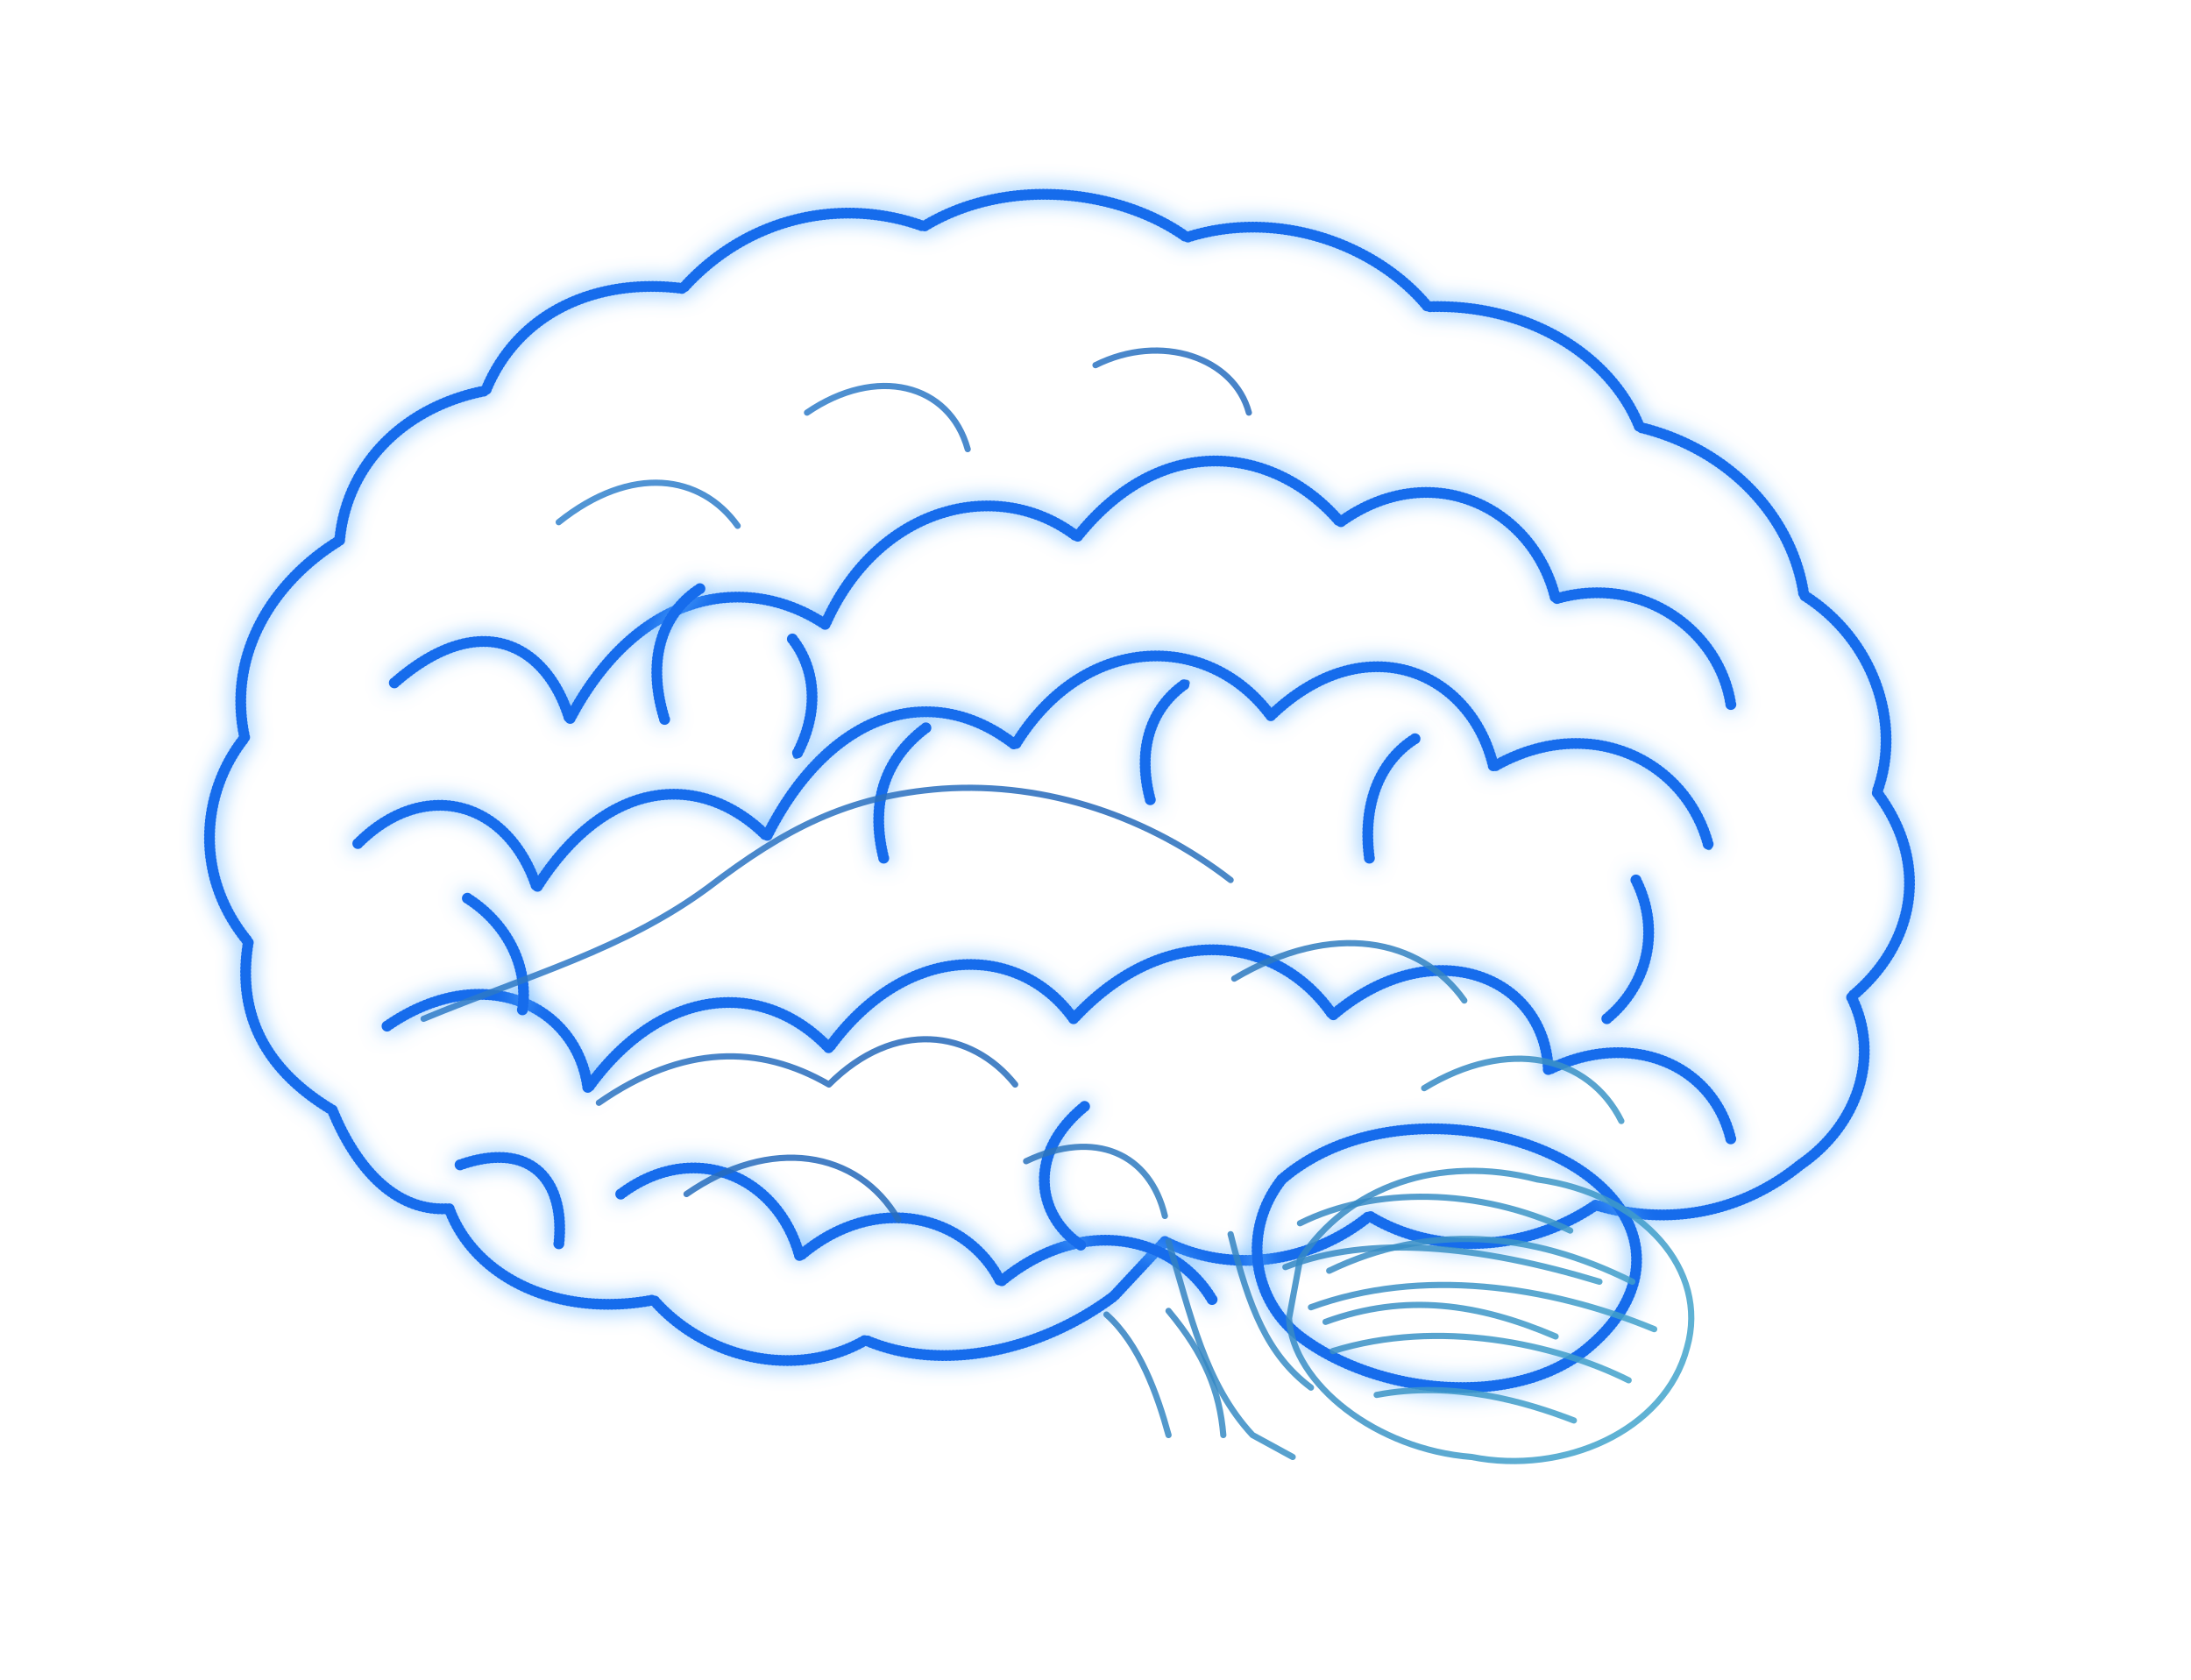
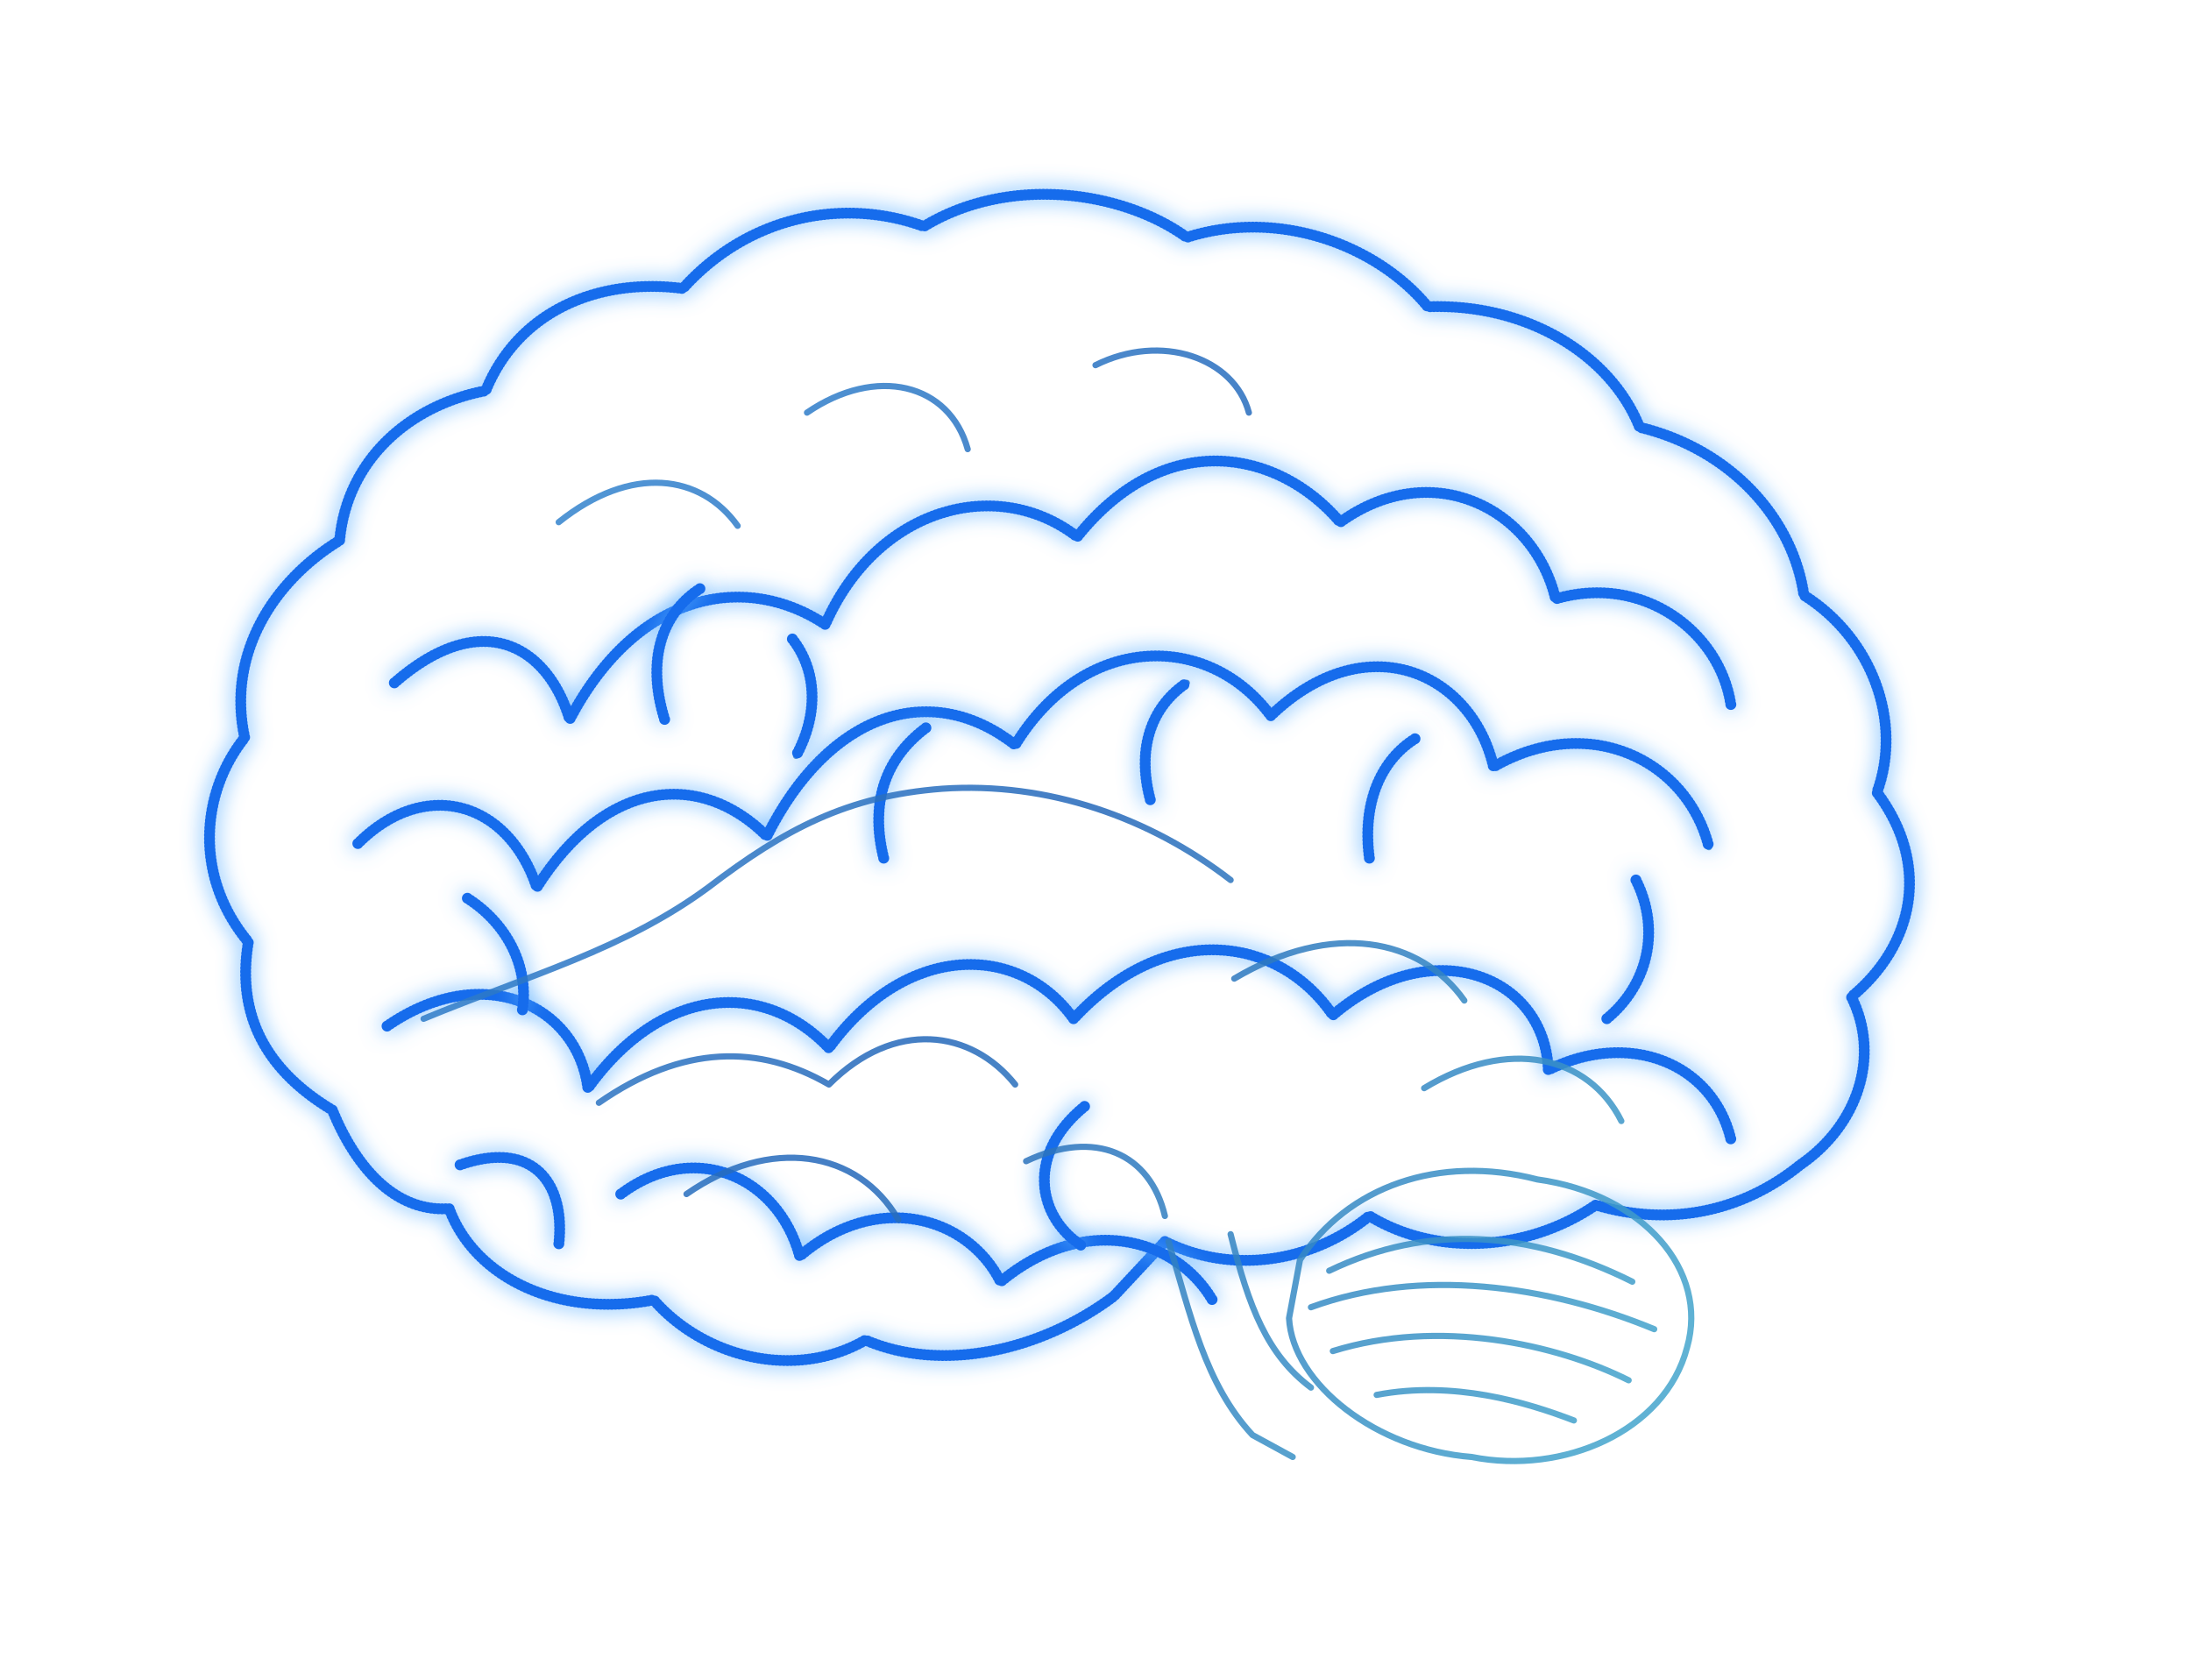
<svg xmlns="http://www.w3.org/2000/svg" viewBox="0 0 600 460" fill="none">
  <defs>
    <linearGradient id="blue" x1="80" y1="90" x2="500" y2="380" gradientUnits="userSpaceOnUse">
      <stop stop-color="#3991d8" />
      <stop offset=".5" stop-color="#2568ba" />
      <stop offset="1" stop-color="#49afcf" />
    </linearGradient>
  </defs>
  <style>.wire{stroke:url(#blue);stroke-width:1.7;stroke-linecap:round;stroke-linejoin:round;opacity:.85}.signal{stroke:#126cec;stroke-width:3;stroke-linecap:round;stroke-dasharray:.022 .978;animation:flow 9s linear infinite;filter:drop-shadow(0 0 3px #5aafff)}@keyframes flow{from{stroke-dashoffset:1}to{stroke-dashoffset:0}}@media(prefers-reduced-motion:reduce){.signal{animation:none;opacity:.25}}</style>
  <path class="wire" d="M91 304C71 292 65 276 68 258C53 240 55 217 67 202C62 179 75 159 93 148C95 126 112 111 133 107C142 85 164 76 187 79C205 59 231 54 253 62C276 48 307 52 325 65C350 57 377 67 391 84C418 83 441 97 449 117C474 123 491 142 494 163C513 175 521 198 514 217C529 237 524 259 507 273C515 289 509 308 493 319C477 332 457 336 437 330C418 343 393 344 375 333C359 346 337 349 319 340L305 355C285 370 258 376 237 367C218 378 193 372 179 356C153 361 130 350 123 331C109 332 98 321 91 304Z" />
  <path class="signal" pathLength="1" style="animation-duration:11s" d="M91 304C71 292 65 276 68 258C53 240 55 217 67 202C62 179 75 159 93 148C95 126 112 111 133 107C142 85 164 76 187 79C205 59 231 54 253 62C276 48 307 52 325 65C350 57 377 67 391 84C418 83 441 97 449 117C474 123 491 142 494 163C513 175 521 198 514 217C529 237 524 259 507 273C515 289 509 308 493 319C477 332 457 336 437 330C418 343 393 344 375 333C359 346 337 349 319 340L305 355C285 370 258 376 237 367C218 378 193 372 179 356C153 361 130 350 123 331C109 332 98 321 91 304Z" />
  <path class="wire" d="M108 187C132 166 150 177 156 197C175 161 205 157 226 171C240 139 273 130 295 147C319 117 350 123 367 143C392 125 420 139 426 164C450 157 471 173 474 193" />
  <path class="signal" pathLength="1" style="animation-duration:9s;animation-delay:-1.2s" d="M108 187C132 166 150 177 156 197C175 161 205 157 226 171C240 139 273 130 295 147C319 117 350 123 367 143C392 125 420 139 426 164C450 157 471 173 474 193" />
  <path class="wire" d="M98 231C116 213 139 219 147 243C166 213 192 211 210 229C227 195 255 186 278 204C297 173 331 173 348 196C374 171 403 184 409 210C435 195 462 208 468 232" />
  <path class="signal" pathLength="1" style="animation-duration:10s;animation-delay:-2.4s" d="M98 231C116 213 139 219 147 243C166 213 192 211 210 229C227 195 255 186 278 204C297 173 331 173 348 196C374 171 403 184 409 210C435 195 462 208 468 232" />
  <path class="wire" d="M106 281C132 263 158 275 161 298C181 270 209 268 227 287C248 258 279 258 294 279C319 252 350 256 365 278C392 255 423 267 424 293C446 282 469 291 474 312" />
  <path class="signal" pathLength="1" style="animation-duration:11s;animation-delay:-3.6s" d="M106 281C132 263 158 275 161 298C181 270 209 268 227 287C248 258 279 258 294 279C319 252 350 256 365 278C392 255 423 267 424 293C446 282 469 291 474 312" />
  <path class="wire" d="M153 143C173 127 192 130 202 144M221 113C240 100 260 105 265 123M300 100C318 91 338 98 342 113" />
  <path class="wire" d="M170 327C190 312 213 322 219 344C240 326 265 333 274 351C297 332 322 339 332 356" />
  <path class="signal" pathLength="1" style="animation-duration:9s;animation-delay:-6.0s" d="M170 327C190 312 213 322 219 344C240 326 265 333 274 351C297 332 322 339 332 356" />
  <path class="wire" d="M182 197C177 181 181 168 192 161M242 235C238 219 243 207 254 199M315 219C311 204 316 193 325 187M375 235C373 220 378 208 388 202" />
  <path class="signal" pathLength="1" style="animation-duration:10s;animation-delay:-7.2s" d="M182 197C177 181 181 168 192 161M242 235C238 219 243 207 254 199M315 219C311 204 316 193 325 187M375 235C373 220 378 208 388 202" />
  <path class="wire" d="M126 319C146 312 155 324 153 341M297 303C281 316 284 333 296 341M448 241C455 255 451 270 440 279" />
  <path class="signal" pathLength="1" style="animation-duration:11s;animation-delay:-8.4s" d="M126 319C146 312 155 324 153 341M297 303C281 316 284 333 296 341M448 241C455 255 451 270 440 279" />
-   <path class="wire" d="M351 323C373 304 410 306 432 320C452 333 454 353 435 369C415 386 377 382 356 366C343 356 340 337 351 323Z" />
-   <path class="signal" pathLength="1" style="animation-duration:8s;animation-delay:-9.6s" d="M351 323C373 304 410 306 432 320C452 333 454 353 435 369C415 386 377 382 356 366C343 356 340 337 351 323Z" />
-   <path class="wire" d="M356 335C376 325 405 325 430 337M352 347C375 338 405 341 438 351M363 362C385 354 405 357 426 366" />
-   <path class="wire" d="M303 360C312 368 317 382 320 393M320 359C330 371 334 381 335 393" />
  <path class="wire" d="M128 246C139 253 145 265 143 277M217 175C224 184 224 196 218 207" />
  <path class="signal" pathLength="1" style="animation-duration:11s;animation-delay:-13.2s" d="M128 246C139 253 145 265 143 277M217 175C224 184 224 196 218 207" />
  <path class="wire" d="M116 279C145 267 171 260 194 243C215 227 232 218 258 216C287 214 315 224 337 241M164 302C187 286 208 286 227 297C245 279 266 282 278 297M188 327C211 311 235 315 246 334M281 318C300 309 315 316 319 333M338 268C365 252 389 257 401 274M390 298C413 284 435 289 444 307" />
  <path class="wire" d="M356 345C369 325 394 316 421 323C450 327 468 348 462 369C456 392 428 404 403 399C377 397 354 379 353 361Z" />
  <path class="wire" d="M364 348C391 335 419 337 447 351M359 358C389 347 424 352 453 364M365 370C394 361 426 368 446 378M377 382C398 378 418 384 431 389M320 340C326 360 330 379 343 393L354 399M337 338C342 358 347 371 359 380" />
</svg>
